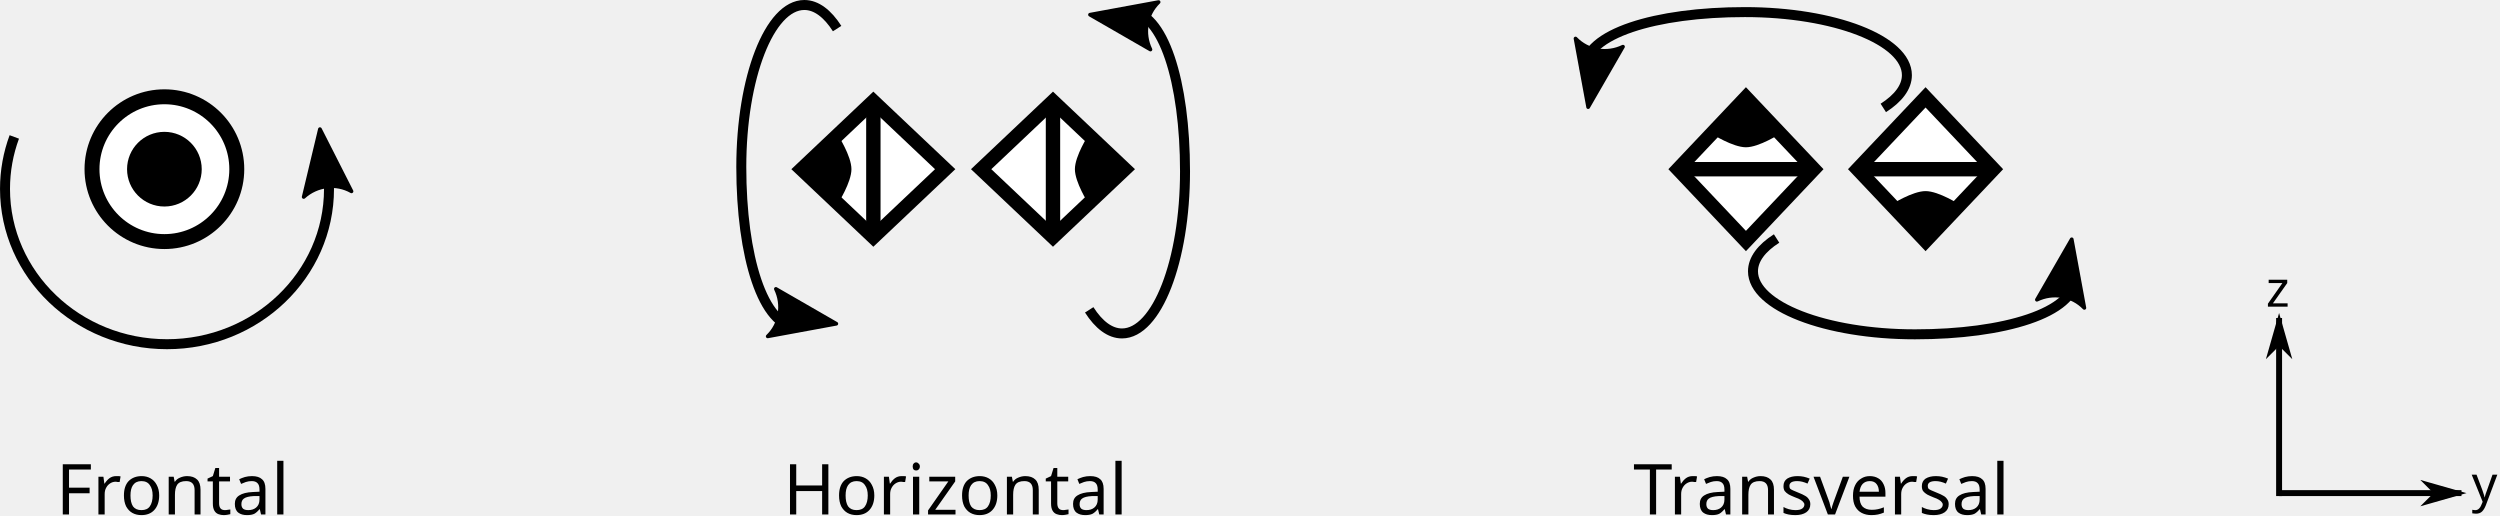
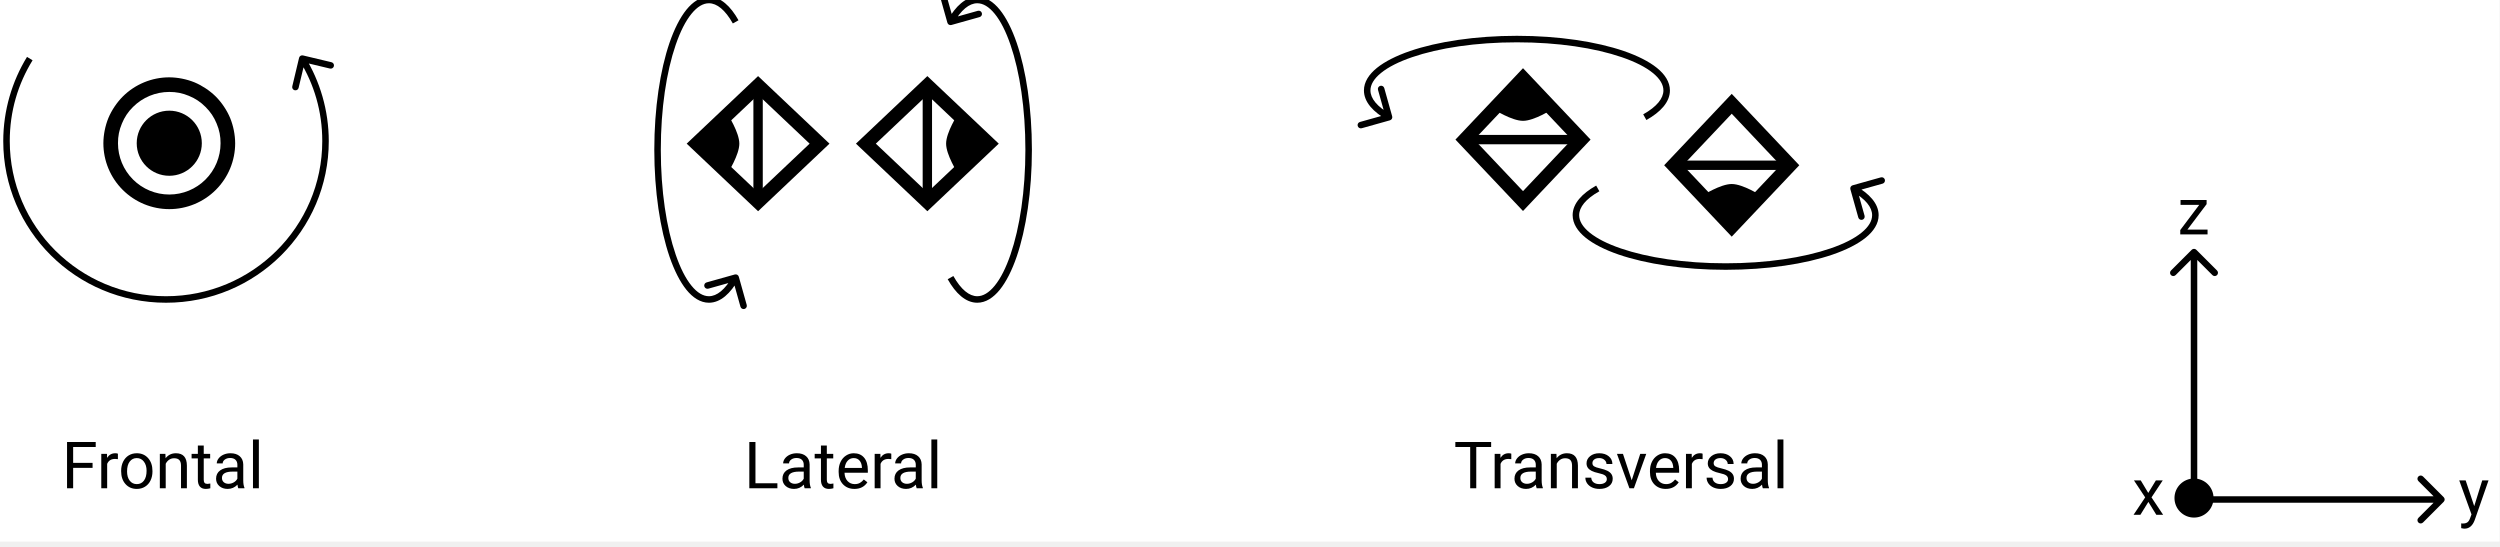
- <svg xmlns="http://www.w3.org/2000/svg" width="125.201mm" height="25.815mm" viewBox="0 0 125.201 25.815" version="1.1" id="svg12386">
-   <defs id="defs12380">
-     <marker orient="auto" refY="0" refX="0" id="marker23459" style="overflow:visible">
-       <path id="path23457" style="fill:#000000;fill-opacity:1;fill-rule:evenodd;stroke:#000000;stroke-width:0.625;stroke-linejoin:round;stroke-opacity:1" d="M 8.719,4.034 -2.207,0.016 8.719,-4.002 c -1.745,2.372 -1.735,5.617 -6e-7,8.035 z" transform="scale(0.6)" />
-     </marker>
-     <marker orient="auto" refY="0" refX="0" id="marker23141" style="overflow:visible">
-       <path id="path23139" style="fill:#000000;fill-opacity:1;fill-rule:evenodd;stroke:#000000;stroke-width:0.625;stroke-linejoin:round;stroke-opacity:1" d="M 8.719,4.034 -2.207,0.016 8.719,-4.002 c -1.745,2.372 -1.735,5.617 -6e-7,8.035 z" transform="scale(0.6)" />
-     </marker>
-     <marker style="overflow:visible" id="marker22309" refX="0" refY="0" orient="auto">
-       <path transform="scale(0.6)" d="M 8.719,4.034 -2.207,0.016 8.719,-4.002 c -1.745,2.372 -1.735,5.617 -6e-7,8.035 z" style="fill:#000000;fill-opacity:1;fill-rule:evenodd;stroke:#000000;stroke-width:0.625;stroke-linejoin:round;stroke-opacity:1" id="path22307" />
-     </marker>
-     <marker style="overflow:visible" id="marker21837" refX="0" refY="0" orient="auto">
-       <path transform="scale(0.6)" d="M 8.719,4.034 -2.207,0.016 8.719,-4.002 c -1.745,2.372 -1.735,5.617 -6e-7,8.035 z" style="fill:#000000;fill-opacity:1;fill-rule:evenodd;stroke:#000000;stroke-width:0.625;stroke-linejoin:round;stroke-opacity:1" id="path21835" />
-     </marker>
-     <marker style="overflow:visible" id="marker21604" refX="0" refY="0" orient="auto">
-       <path transform="scale(0.6)" d="M 8.719,4.034 -2.207,0.016 8.719,-4.002 c -1.745,2.372 -1.735,5.617 -6e-7,8.035 z" style="fill:#000000;fill-opacity:1;fill-rule:evenodd;stroke:#000000;stroke-width:0.625;stroke-linejoin:round;stroke-opacity:1" id="path21602" />
-     </marker>
-     <marker orient="auto" refY="0" refX="0" id="marker21204" style="overflow:visible">
-       <path id="path21202" style="fill:#000000;fill-opacity:1;fill-rule:evenodd;stroke:#000000;stroke-width:0.625;stroke-linejoin:round;stroke-opacity:1" d="M 8.719,4.034 -2.207,0.016 8.719,-4.002 c -1.745,2.372 -1.735,5.617 -6e-7,8.035 z" transform="scale(0.6)" />
-     </marker>
-     <marker orient="auto" refY="0" refX="0" id="Arrow2Mstart" style="overflow:visible">
-       <path id="path8603" style="fill:#000000;fill-opacity:1;fill-rule:evenodd;stroke:#000000;stroke-width:0.625;stroke-linejoin:round;stroke-opacity:1" d="M 8.719,4.034 -2.207,0.016 8.719,-4.002 c -1.745,2.372 -1.735,5.617 -6e-7,8.035 z" transform="scale(0.6)" />
-     </marker>
-     <marker orient="auto" refY="0" refX="0" id="Arrow1Lend" style="overflow:visible">
-       <path id="path8582" d="M 0,0 5,-5 -12.5,0 5,5 Z" style="fill:#000000;fill-opacity:1;fill-rule:evenodd;stroke:#000000;stroke-width:1pt;stroke-opacity:1" transform="matrix(-0.35,0,0,-0.35,-4.375,0)" />
-     </marker>
-     <marker style="overflow:visible" id="marker10592" refX="0" refY="0" orient="auto">
-       <path transform="matrix(-0.35,0,0,-0.35,-4.375,0)" style="fill:#000000;fill-opacity:1;fill-rule:evenodd;stroke:#000000;stroke-width:1pt;stroke-opacity:1" d="M 0,0 5,-5 -12.5,0 5,5 Z" id="path10590" />
-     </marker>
-   </defs>
-   <g id="layer1" transform="translate(-9.777943,-7.312759)">
-     <g id="g12085" transform="matrix(0.5951386,0,0,0.5951386,67.11817,-52.74996)">
-       <path id="path10263" d="M 95.436,142.666 V 127.684" style="fill:none;stroke:#000000;stroke-width:0.5;stroke-linecap:butt;stroke-linejoin:round;stroke-miterlimit:4;stroke-dasharray:none;stroke-opacity:1;marker-end:url(#Arrow1Lend)" />
-       <path style="fill:none;stroke:#000000;stroke-width:0.5;stroke-linecap:butt;stroke-linejoin:round;stroke-miterlimit:4;stroke-dasharray:none;stroke-opacity:1;marker-end:url(#marker10592)" d="M 95.436,142.417 H 110.782" id="path10588" />
-       <text id="text11970" y="126.725" x="94.325" style="font-style:normal;font-weight:normal;font-size:4.233px;line-height:1.25;font-family:sans-serif;letter-spacing:0px;word-spacing:0px;fill:#000000;fill-opacity:1;stroke:none;stroke-width:0.265" xml:space="preserve">
-         <tspan style="font-size:4.233px;stroke-width:0.265" y="126.725" x="94.325" id="tspan11968">z</tspan>
-       </text>
-       <text xml:space="preserve" style="font-style:normal;font-weight:normal;font-size:4.233px;line-height:1.25;font-family:sans-serif;letter-spacing:0px;word-spacing:0px;fill:#000000;fill-opacity:1;stroke:none;stroke-width:0.265" x="111.646" y="143.135" id="text11974">
-         <tspan id="tspan11972" x="111.646" y="143.135" style="font-size:4.233px;stroke-width:0.265">y</tspan>
-       </text>
-     </g>
-     <g id="g24994">
-       <g transform="translate(-4.669212,-10.58333)" id="g24905">
-         <g transform="matrix(-0.7478753,0,0,0.7478753,59.56372,14.07662)" id="g8507">
-           <path id="path8503" d="m 54.166,16.436 a 4.848,4.848 0 0 1 -4.848,4.848 4.848,4.848 0 0 1 -4.848,-4.848 4.848,4.848 0 0 1 4.848,-4.848 4.848,4.848 0 0 1 4.848,4.848 z" style="fill:#ffffff;stroke:#000000;stroke-width:1;stroke-miterlimit:4;stroke-dasharray:none" />
-           <circle cy="16.436" cx="49.318" id="circle8505" style="fill:#000000;stroke:none;stroke-width:0.156" r="2.5" />
+ <svg xmlns="http://www.w3.org/2000/svg" xmlns:xlink="http://www.w3.org/1999/xlink" width="384" height="84" viewBox="0 0 384 84" version="1.1">
+   <g id="Canvas" transform="translate(183 302)">
+     <clipPath id="clip-0" clip-rule="evenodd">
+       <path d="M -183 -302L 200.935 -302L 200.935 -218.808L -183 -218.808L -183 -302Z" fill="#FFFFFF" />
+     </clipPath>
+     <g id="actuators-orientation" clip-path="url(#clip-0)">
+       <path d="M -183 -302L 200.935 -302L 200.935 -218.808L -183 -218.808L -183 -302Z" fill="#FFFFFF" />
+       <g id="Axis">
+         <g id="z">
+           <use xlink:href="#path0_fill" transform="translate(150 -275)" />
        </g>
-         <path style="opacity:1;fill:none;stroke:#000000;stroke-width:0.5;stroke-linejoin:round;stroke-miterlimit:4;stroke-dasharray:none;stroke-dashoffset:0;marker-start:url(#Arrow2Mstart)" d="m 30.552,25.021 c 0.125,1.06 0.372,1.522 0.372,2.335 0,4.296 -3.633,7.778 -8.113,7.778 -4.481,0 -8.113,-3.483 -8.113,-7.778 0,-0.912 0.164,-1.788 0.465,-2.602" id="path17039" />
-       </g>
-       <text id="text24555" y="33.078" x="12.578" style="font-style:normal;font-weight:normal;font-size:3.528px;line-height:1.25;font-family:sans-serif;letter-spacing:0px;word-spacing:0px;fill:#000000;fill-opacity:1;stroke:none;stroke-width:0.265" xml:space="preserve">
-         <tspan style="font-size:3.528px;stroke-width:0.265" y="33.078" x="12.578" id="tspan24553">Frontal</tspan>
-       </text>
-     </g>
-     <g id="g25012" transform="translate(10.58333)">
-       <g transform="translate(-2.914855,-10.58333)" id="g24985">
-         <path id="path19470" d="m 43.339,34.001 c -0.465,-0.08 -1.062,-0.213 -1.275,0.278 -1.744,0 -2.83,-3.539 -2.83,-8.02 0,-4.481 1.413,-8.113 3.157,-8.113 0.601,0 1.163,0.432 1.642,1.182" style="opacity:1;fill:none;stroke:#000000;stroke-width:0.5;stroke-linejoin:round;stroke-miterlimit:4;stroke-dasharray:none;stroke-dashoffset:0;marker-start:url(#marker21204)" />
-         <g id="g24930">
-           <g id="g12189" transform="matrix(-1,0,0,1,94.04358,23.7082)">
-             <g transform="matrix(0.7194822,0,0,0.6806509,-11.45608,-14.22158)" style="fill:#ffffff;stroke-width:1;stroke-miterlimit:4;stroke-dasharray:none" id="g12185">
-               <rect style="fill:#ffffff;stroke:#000000;stroke-width:1;stroke-miterlimit:4;stroke-dasharray:none" id="rect12181" width="7.071" height="7.071" x="63.788" y="-35.782" transform="rotate(45)" />
-               <path style="fill:#ffffff;stroke:#000000;stroke-width:1;stroke-linecap:butt;stroke-linejoin:miter;stroke-miterlimit:4;stroke-dasharray:none;stroke-opacity:1" d="m 70.407,19.803 v 10" id="path12183" />
-             </g>
-             <path style="fill:#000000;stroke:none;stroke-width:0.906;stroke-miterlimit:4;stroke-dasharray:none" d="m 38.103,2.661 c 0,0.656 -0.665,1.698 -0.665,1.698 L 35.629,2.708 37.421,0.944 c 0,0 0.682,1.052 0.682,1.717 z" id="path12187" />
-           </g>
-           <g transform="translate(6.646905,23.7082)" id="g17021">
-             <g id="g17017" style="fill:#ffffff;stroke-width:1;stroke-miterlimit:4;stroke-dasharray:none" transform="matrix(0.7194822,0,0,0.6806509,-11.45608,-14.22158)">
-               <rect transform="rotate(45)" y="-35.782" x="63.788" height="7.071" width="7.071" id="rect17013" style="fill:#ffffff;stroke:#000000;stroke-width:1;stroke-miterlimit:4;stroke-dasharray:none" />
-               <path id="path17015" d="m 70.407,19.803 v 10" style="fill:#ffffff;stroke:#000000;stroke-width:1;stroke-linecap:butt;stroke-linejoin:miter;stroke-miterlimit:4;stroke-dasharray:none;stroke-opacity:1" />
-             </g>
-             <path id="path17019" d="m 38.103,2.661 c 0,0.656 -0.665,1.698 -0.665,1.698 L 35.629,2.708 37.421,0.944 c 0,0 0.682,1.052 0.682,1.717 z" style="fill:#000000;stroke:none;stroke-width:0.906;stroke-miterlimit:4;stroke-dasharray:none" />
-           </g>
-           <path id="path21833" d="m 57.351,18.74 c 0.465,0.08 1.062,0.213 1.275,-0.278 1.744,0 2.83,3.539 2.83,8.02 0,4.481 -1.413,8.113 -3.157,8.113 -0.601,0 -1.163,-0.432 -1.642,-1.182" style="opacity:1;fill:none;stroke:#000000;stroke-width:0.5;stroke-linejoin:round;stroke-miterlimit:4;stroke-dasharray:none;stroke-dashoffset:0;marker-start:url(#marker21837)" />
+         <g id="y">
+           <use xlink:href="#path1_fill" transform="translate(193.06 -231.931)" />
+         </g>
+         <g id="x">
+           <use xlink:href="#path2_fill" transform="translate(143.06 -231.931)" />
+         </g>
+         <g id="Arrow">
+           <use xlink:href="#path3_stroke" transform="matrix(-4.37114e-08 -1 1 -4.37114e-08 154 -225.278)" />
+         </g>
+         <g id="Ellipse 2">
+           <use xlink:href="#path4_fill" transform="translate(151 -228.5)" />
        </g>
      </g>
-       <text xml:space="preserve" style="font-style:normal;font-weight:normal;font-size:3.528px;line-height:1.25;font-family:sans-serif;letter-spacing:0px;word-spacing:0px;fill:#000000;fill-opacity:1;stroke:none;stroke-width:0.265" x="38.413" y="33.078" id="text24559">
-         <tspan id="tspan24557" x="38.413" y="33.078" style="font-size:3.528px;stroke-width:0.265">Horizontal</tspan>
-       </text>
-     </g>
-     <g id="g25030" transform="translate(24.34167)">
-       <g transform="translate(-4.459482,-10.58333)" id="g24970">
-         <path style="opacity:1;fill:none;stroke:#000000;stroke-width:0.5;stroke-linejoin:round;stroke-miterlimit:4;stroke-dasharray:none;stroke-dashoffset:0;marker-start:url(#marker22309)" d="m 69.539,22.607 c 0.08,-0.465 0.213,-1.062 -0.278,-1.275 0,-1.744 3.539,-2.83 8.02,-2.83 4.481,0 8.113,1.413 8.113,3.157 0,0.601 -0.432,1.163 -1.182,1.642" id="path22303" />
-         <g id="g24955">
-           <g transform="matrix(0,-1,-1,0,88.98942,65.56947)" id="g22291">
-             <g id="g22287" style="fill:#ffffff;stroke-width:1;stroke-miterlimit:4;stroke-dasharray:none" transform="matrix(0.7194822,0,0,0.6806509,-11.45608,-14.22158)">
-               <rect transform="rotate(45)" y="-35.782" x="63.788" height="7.071" width="7.071" id="rect22283" style="fill:#ffffff;stroke:#000000;stroke-width:1;stroke-miterlimit:4;stroke-dasharray:none" />
-               <path id="path22285" d="m 70.407,19.803 v 10" style="fill:#ffffff;stroke:#000000;stroke-width:1;stroke-linecap:butt;stroke-linejoin:miter;stroke-miterlimit:4;stroke-dasharray:none;stroke-opacity:1" />
-             </g>
-             <path id="path22289" d="m 38.103,2.661 c 0,0.656 -0.665,1.698 -0.665,1.698 L 35.629,2.708 37.421,0.944 c 0,0 0.682,1.052 0.682,1.717 z" style="fill:#000000;stroke:none;stroke-width:0.906;stroke-miterlimit:4;stroke-dasharray:none" />
+       <g id="Group">
+         <g id="CircleActuator">
+           <g id="outer">
+             <use xlink:href="#path5_fill" transform="matrix(0.747875 0 0 0.747875 -166 -289)" fill="#FFFFFF" />
+             <use xlink:href="#path6_stroke" transform="matrix(0.747875 0 0 0.747875 -166 -289)" />
          </g>
-           <g id="g22301" transform="rotate(90,46.41248,33.58111)">
-             <g transform="matrix(0.7194822,0,0,0.6806509,-11.45608,-14.22158)" style="fill:#ffffff;stroke-width:1;stroke-miterlimit:4;stroke-dasharray:none" id="g22297">
-               <rect style="fill:#ffffff;stroke:#000000;stroke-width:1;stroke-miterlimit:4;stroke-dasharray:none" id="rect22293" width="7.071" height="7.071" x="63.788" y="-35.782" transform="rotate(45)" />
-               <path style="fill:#ffffff;stroke:#000000;stroke-width:1;stroke-linecap:butt;stroke-linejoin:miter;stroke-miterlimit:4;stroke-dasharray:none;stroke-opacity:1" d="m 70.407,19.803 v 10" id="path22295" />
-             </g>
-             <path style="fill:#000000;stroke:none;stroke-width:0.906;stroke-miterlimit:4;stroke-dasharray:none" d="m 38.103,2.661 c 0,0.656 -0.665,1.698 -0.665,1.698 L 35.629,2.708 37.421,0.944 c 0,0 0.682,1.052 0.682,1.717 z" id="path22299" />
+           <g id="inner">
+             <use xlink:href="#path7_fill" transform="matrix(0.747875 0 0 0.747875 -162 -285)" />
          </g>
-           <path style="opacity:1;fill:none;stroke:#000000;stroke-width:0.5;stroke-linejoin:round;stroke-miterlimit:4;stroke-dasharray:none;stroke-dashoffset:0;marker-start:url(#marker23459)" d="m 93.541,30.534 c -0.08,0.465 -0.213,1.062 0.278,1.275 0,1.744 -3.539,2.83 -8.02,2.83 -4.481,0 -8.113,-1.413 -8.113,-3.157 0,-0.601 0.432,-1.163 1.182,-1.642" id="path23455" />
+         </g>
+         <g id="Ellipse">
+           <use xlink:href="#path8_stroke" transform="translate(-182 -293)" />
        </g>
      </g>
-       <text id="text24563" y="33.078" x="67.235" style="font-style:normal;font-weight:normal;font-size:3.528px;line-height:1.25;font-family:sans-serif;letter-spacing:0px;word-spacing:0px;fill:#000000;fill-opacity:1;stroke:none;stroke-width:0.265" xml:space="preserve">
-         <tspan style="font-size:3.528px;stroke-width:0.265" y="33.078" x="67.235" id="tspan24561">Transversal</tspan>
-       </text>
+       <g id="Group">
+         <g id="Diamond">
+           <g id="rect12135">
+             <use xlink:href="#path9_fill" transform="matrix(0.508701 0.48134 -0.508701 0.48134 -66.5583 -288.868)" fill="#FFFFFF" />
+             <use xlink:href="#path10_stroke" transform="matrix(0.508701 0.48134 -0.508701 0.48134 -66.5583 -288.868)" />
+           </g>
+           <g id="path12137">
+             <use xlink:href="#path11_fill" transform="matrix(0.719482 -3.14496e-08 2.97522e-08 0.680651 -66.5583 -288.868)" fill="#FFFFFF" />
+             <use xlink:href="#path12_stroke" transform="matrix(0.719482 -3.14496e-08 2.97522e-08 0.680651 -66.5583 -288.868)" />
+           </g>
+           <g id="path12141">
+             <use xlink:href="#path13_fill" transform="matrix(1 -4.37114e-08 4.37114e-08 1 -75.9326 -284.44)" />
+           </g>
+         </g>
+         <g id="Diamond">
+           <g id="rect12135">
+             <use xlink:href="#path9_fill" transform="matrix(-0.508701 0.48134 0.508701 0.48134 -40.5583 -288.868)" fill="#FFFFFF" />
+             <use xlink:href="#path10_stroke" transform="matrix(-0.508701 0.48134 0.508701 0.48134 -40.5583 -288.868)" />
+           </g>
+           <g id="path12137">
+             <use xlink:href="#path11_fill" transform="matrix(-0.719482 -3.14496e-08 -2.97522e-08 0.680651 -40.5583 -288.868)" fill="#FFFFFF" />
+             <use xlink:href="#path12_stroke" transform="matrix(-0.719482 -3.14496e-08 -2.97522e-08 0.680651 -40.5583 -288.868)" />
+           </g>
+           <g id="path12141">
+             <use xlink:href="#path13_fill" transform="matrix(-1 -4.37114e-08 -4.37114e-08 1 -31.184 -284.44)" />
+           </g>
+         </g>
+         <g id="Ellipse">
+           <use xlink:href="#path14_stroke" transform="matrix(6.12323e-17 -1 1 6.12323e-17 -37 -256)" />
+         </g>
+         <g id="Ellipse">
+           <use xlink:href="#path14_stroke" transform="matrix(6.12323e-17 1 -1 6.12323e-17 -70 -302)" />
+         </g>
+       </g>
+       <g id="Group">
+         <g id="Group">
+           <g id="Diamond">
+             <g id="rect12135">
+               <use xlink:href="#path9_fill" transform="matrix(-0.48134 -0.508701 -0.48134 0.508701 91.9261 -276.617)" fill="#FFFFFF" />
+               <use xlink:href="#path10_stroke" transform="matrix(-0.48134 -0.508701 -0.48134 0.508701 91.9261 -276.617)" />
+             </g>
+             <g id="path12137">
+               <use xlink:href="#path11_fill" transform="matrix(3.14496e-08 -0.719482 -0.680651 -2.97522e-08 91.9261 -276.617)" fill="#FFFFFF" />
+               <use xlink:href="#path12_stroke" transform="matrix(3.14496e-08 -0.719482 -0.680651 -2.97522e-08 91.9261 -276.617)" />
+             </g>
+             <g id="path12141">
+               <use xlink:href="#path13_fill" transform="matrix(4.37114e-08 -1 -1 -4.37114e-08 87.4984 -267.242)" />
+             </g>
+           </g>
+           <g id="Ellipse">
+             <use xlink:href="#path14_stroke" transform="matrix(1 6.61744e-24 -6.61744e-24 1 59.0583 -273.058)" />
+           </g>
+         </g>
+         <g id="Group">
+           <g id="Diamond">
+             <g id="rect12135">
+               <use xlink:href="#path9_fill" transform="matrix(-0.48134 0.508701 -0.48134 -0.508701 59.8678 -280.558)" fill="#FFFFFF" />
+               <use xlink:href="#path10_stroke" transform="matrix(-0.48134 0.508701 -0.48134 -0.508701 59.8678 -280.558)" />
+             </g>
+             <g id="path12137">
+               <use xlink:href="#path11_fill" transform="matrix(3.14496e-08 0.719482 -0.680651 2.97522e-08 59.8678 -280.558)" fill="#FFFFFF" />
+               <use xlink:href="#path12_stroke" transform="matrix(3.14496e-08 0.719482 -0.680651 2.97522e-08 59.8678 -280.558)" />
+             </g>
+             <g id="path12141">
+               <use xlink:href="#path13_fill" transform="matrix(4.37114e-08 1 -1 4.37114e-08 55.4401 -289.933)" />
+             </g>
+           </g>
+           <g id="Ellipse">
+             <use xlink:href="#path14_stroke" transform="matrix(-1 1.22465e-16 -1.22465e-16 -1 73 -284)" />
+           </g>
+         </g>
+       </g>
+       <g id="Frontal">
+         <use xlink:href="#path15_fill" transform="translate(-174 -236)" />
+       </g>
+       <g id="Lateral">
+         <use xlink:href="#path16_fill" transform="translate(-69 -236)" />
+       </g>
+       <g id="Transversal">
+         <use xlink:href="#path17_fill" transform="translate(40 -236)" />
+       </g>
    </g>
  </g>
+   <defs>
+     <path id="path0_fill" d="M 2.99 8.263L 6.081 8.263L 6.081 9L 1.887 9L 1.887 8.336L 4.802 4.464L 1.931 4.464L 1.931 3.717L 5.935 3.717L 5.935 4.356L 2.99 8.263Z" />
+     <path id="path1_fill" d="M 3.982 7.677L 5.212 3.717L 6.179 3.717L 4.055 9.815C 3.726 10.694 3.204 11.134 2.487 11.134L 2.317 11.119L 1.98 11.056L 1.98 10.323L 2.224 10.343C 2.53 10.343 2.767 10.281 2.937 10.157C 3.109 10.034 3.251 9.807 3.361 9.479L 3.562 8.941L 1.677 3.717L 2.663 3.717L 3.982 7.677Z" />
+     <path id="path2_fill" d="M 3.913 5.646L 5.085 3.717L 6.14 3.717L 4.411 6.329L 6.194 9L 5.149 9L 3.928 7.022L 2.707 9L 1.657 9L 3.44 6.329L 1.711 3.717L 2.756 3.717L 3.913 5.646Z" />
+     <path id="path3_stroke" d="M 0 0L 0 -0.5L -0.5 -0.5L -0.5 0L 0 0ZM 38.354 0.354C 38.549 0.158 38.549 -0.158 38.354 -0.354L 35.172 -3.536C 34.976 -3.731 34.66 -3.731 34.465 -3.536C 34.269 -3.34 34.269 -3.024 34.465 -2.828L 37.293 0L 34.465 2.828C 34.269 3.024 34.269 3.34 34.465 3.536C 34.66 3.731 34.976 3.731 35.172 3.536L 38.354 0.354ZM -0.354 38.354C -0.158 38.549 0.158 38.549 0.354 38.354L 3.536 35.172C 3.731 34.976 3.731 34.66 3.536 34.465C 3.34 34.269 3.024 34.269 2.828 34.465L 0 37.293L -2.828 34.465C -3.024 34.269 -3.34 34.269 -3.536 34.465C -3.731 34.66 -3.731 34.976 -3.536 35.172L -0.354 38.354ZM 0 0.5L 38 0.5L 38 -0.5L 0 -0.5L 0 0.5ZM -0.5 0L -0.5 38L 0.5 38L 0.5 0L -0.5 0Z" />
+     <path id="path4_fill" d="M 6 3C 6 4.657 4.657 6 3 6C 1.343 6 0 4.657 0 3C 0 1.343 1.343 0 3 0C 4.657 0 6 1.343 6 3Z" />
+     <path id="path5_fill" d="M 24.068 12.034C 24.068 15.226 22.8 18.287 20.544 20.544C 18.287 22.8 15.226 24.068 12.034 24.068C 8.842 24.068 5.782 22.8 3.525 20.544C 1.268 18.287 2.07785e-06 15.226 2.07785e-06 12.034C 2.07785e-06 10.454 0.311 8.889 0.916 7.429C 1.521 5.969 2.407 4.642 3.525 3.525C 5.782 1.268 8.842 -1.00605e-06 12.034 -1.00605e-06C 13.614 -1.00605e-06 15.179 0.311 16.639 0.916C 18.099 1.521 19.426 2.407 20.544 3.525C 21.661 4.642 22.547 5.969 23.152 7.429C 23.757 8.889 24.068 10.454 24.068 12.034L 24.068 12.034Z" />
+     <path id="path6_stroke" d="M 12.034 24.068L 12.034 22.568L 12.034 24.068ZM 2.07785e-06 12.034L -1.5 12.034L 2.07785e-06 12.034ZM 12.034 -1.00605e-06L 12.034 1.5L 12.034 -1.00605e-06ZM 22.568 12.034C 22.568 14.828 21.458 17.507 19.483 19.483L 21.604 21.604C 24.142 19.066 25.568 15.624 25.568 12.034L 22.568 12.034ZM 19.483 19.483C 17.507 21.458 14.828 22.568 12.034 22.568L 12.034 25.568C 15.624 25.568 19.066 24.142 21.604 21.604L 19.483 19.483ZM 12.034 22.568C 9.24 22.568 6.561 21.458 4.585 19.483L 2.464 21.604C 5.002 24.142 8.445 25.568 12.034 25.568L 12.034 22.568ZM 4.585 19.483C 2.61 17.507 1.5 14.828 1.5 12.034L -1.5 12.034C -1.5 15.624 -0.074 19.066 2.464 21.604L 4.585 19.483ZM 1.5 12.034C 1.493 10.601 1.747 9.324 2.302 8.003L -0.47 6.855C -1.124 8.453 -1.493 10.307 -1.5 12.034L 1.5 12.034ZM 2.302 8.003C 2.844 6.676 3.567 5.594 4.585 4.585L 2.464 2.464C 1.248 3.691 0.198 5.262 -0.47 6.855L 2.302 8.003ZM 4.585 4.585C 6.561 2.61 9.24 1.5 12.034 1.5L 12.034 -1.5C 8.445 -1.5 5.002 -0.074 2.464 2.464L 4.585 4.585ZM 12.034 1.5C 13.467 1.493 14.744 1.747 16.065 2.302L 17.213 -0.47C 15.615 -1.124 13.761 -1.493 12.034 -1.5L 12.034 1.5ZM 16.065 2.302C 17.392 2.844 18.474 3.567 19.483 4.585L 21.604 2.464C 20.378 1.248 18.806 0.198 17.213 -0.47L 16.065 2.302ZM 19.483 4.585C 20.501 5.594 21.224 6.676 21.766 8.003L 24.538 6.855C 23.87 5.262 22.82 3.691 21.604 2.464L 19.483 4.585ZM 21.766 8.003C 22.322 9.324 22.575 10.601 22.568 12.034L 25.568 12.034C 25.561 10.307 25.192 8.453 24.538 6.855L 21.766 8.003Z" />
+     <path id="path7_fill" d="M 6.686 13.371C 10.378 13.371 13.371 10.378 13.371 6.686C 13.371 2.993 10.378 0 6.686 0C 2.993 0 0 2.993 0 6.686C 0 10.378 2.993 13.371 6.686 13.371Z" />
+     <path id="path8_stroke" d="M 45.539 -0.486C 45.27 -0.55 45.001 -0.385 44.937 -0.116L 43.893 4.261C 43.829 4.53 43.995 4.8 44.264 4.864C 44.532 4.928 44.802 4.762 44.866 4.493L 45.794 0.602L 49.684 1.53C 49.953 1.594 50.223 1.428 50.287 1.159C 50.351 0.891 50.185 0.621 49.916 0.557L 45.539 -0.486ZM 48.5 12.667C 48.5 25.826 37.758 36.5 24.5 36.5L 24.5 37.5C 38.304 37.5 49.5 26.385 49.5 12.667L 48.5 12.667ZM 24.5 36.5C 11.242 36.5 0.5 25.826 0.5 12.667L -0.5 12.667C -0.5 26.385 10.696 37.5 24.5 37.5L 24.5 36.5ZM 44.997 0.262C 47.236 3.895 48.505 8.099 48.5 12.667L 49.5 12.667C 49.495 7.954 48.148 3.485 45.849 -0.262L 44.997 0.262ZM 0.5 12.667C 0.495 8.099 1.764 3.895 4.003 0.262L 3.151 -0.262C 0.852 3.485 -0.495 7.954 -0.5 12.667L 0.5 12.667Z" />
+     <path id="path9_fill" d="M 18.56 0L 0 0L 0 18.56L 18.56 18.56L 18.56 0Z" />
+     <path id="path10_stroke" d="M 0 0L 0 -1.5L -1.5 -1.5L -1.5 0L 0 0ZM 18.56 0L 20.06 0L 20.06 -1.5L 18.56 -1.5L 18.56 0ZM 18.56 18.56L 18.56 20.06L 20.06 20.06L 20.06 18.56L 18.56 18.56ZM 0 18.56L -1.5 18.56L -1.5 20.06L 0 20.06L 0 18.56ZM 0 1.5L 18.56 1.5L 18.56 -1.5L 0 -1.5L 0 1.5ZM 17.06 0L 17.06 18.56L 20.06 18.56L 20.06 0L 17.06 0ZM 18.56 17.06L 0 17.06L 0 20.06L 18.56 20.06L 18.56 17.06ZM 1.5 18.56L 1.5 0L -1.5 0L -1.5 18.56L 1.5 18.56Z" />
+     <path id="path11_fill" d="M -3.38965e-06 -2.17712e-06L -3.38965e-06 26.251Z" />
+     <path id="path12_stroke" d="M -1 -2.17712e-06L -1 26.251L 1 26.251L 1 -2.17712e-06L -1 -2.17712e-06Z" />
+     <path id="path13_fill" d="M 6.494 4.506C 6.494 6.227 4.748 8.964 4.748 8.964L -2.43812e-06 4.629L 4.703 -1.95469e-08C 4.703 -1.95469e-08 6.494 2.761 6.494 4.506Z" />
+     <path id="path14_stroke" d="M 42.507 -0.481C 42.241 -0.407 42.086 -0.131 42.161 0.135L 43.377 4.468C 43.451 4.734 43.727 4.889 43.993 4.814C 44.259 4.739 44.414 4.463 44.339 4.198L 43.258 0.346L 47.11 -0.734C 47.376 -0.809 47.531 -1.085 47.456 -1.351C 47.381 -1.617 47.105 -1.772 46.84 -1.697L 42.507 -0.481ZM 45.5 4.108C 45.5 4.985 44.983 5.895 43.877 6.792C 42.757 7.704 41.15 8.514 39.101 9.216C 34.982 10.631 29.313 11.502 23 11.5L 23 12.5C 29.389 12.498 35.221 11.602 39.426 10.162C 41.539 9.435 43.3 8.544 44.508 7.568C 45.73 6.577 46.5 5.41 46.5 4.108L 45.5 4.108ZM 23 11.5C 16.687 11.502 11.018 10.631 6.899 9.216C 4.85 8.514 3.243 7.704 2.122 6.792C 1.017 5.895 0.5 4.985 0.5 4.108L -0.5 4.108C -0.5 5.41 0.27 6.577 1.492 7.568C 2.7 8.544 4.461 9.435 6.574 10.162C 10.779 11.602 16.611 12.498 23 12.5L 23 11.5ZM 42.397 0.436C 44.495 1.615 45.5 2.892 45.5 4.108L 46.5 4.108C 46.5 2.314 45.049 0.779 42.887 -0.436L 42.397 0.436ZM 0.5 4.108C 0.5 2.892 1.505 1.615 3.603 0.436L 3.113 -0.436C 0.951 0.779 -0.5 2.314 -0.5 4.108L 0.5 4.108Z" />
+     <path id="path15_fill" d="M 5.219 5.86L 2.235 5.86L 2.235 9L 1.298 9L 1.298 1.891L 5.702 1.891L 5.702 2.662L 2.235 2.662L 2.235 5.094L 5.219 5.094L 5.219 5.86ZM 9.11 4.527C 8.974 4.505 8.826 4.493 8.666 4.493C 8.074 4.493 7.672 4.745 7.46 5.25L 7.46 9L 6.557 9L 6.557 3.717L 7.436 3.717L 7.45 4.327C 7.746 3.855 8.166 3.619 8.71 3.619C 8.886 3.619 9.019 3.642 9.11 3.688L 9.11 4.527ZM 9.608 6.31C 9.608 5.792 9.709 5.327 9.911 4.913C 10.116 4.5 10.399 4.181 10.761 3.956C 11.125 3.731 11.54 3.619 12.006 3.619C 12.725 3.619 13.306 3.868 13.749 4.366C 14.195 4.864 14.418 5.527 14.418 6.354L 14.418 6.417C 14.418 6.931 14.319 7.394 14.12 7.804C 13.925 8.211 13.643 8.528 13.275 8.756C 12.911 8.984 12.491 9.098 12.016 9.098C 11.3 9.098 10.718 8.849 10.273 8.351C 9.83 7.853 9.608 7.193 9.608 6.373L 9.608 6.31ZM 10.517 6.417C 10.517 7.003 10.652 7.473 10.922 7.828C 11.195 8.183 11.56 8.36 12.016 8.36C 12.475 8.36 12.839 8.181 13.109 7.823C 13.38 7.462 13.515 6.957 13.515 6.31C 13.515 5.73 13.376 5.261 13.1 4.903C 12.826 4.542 12.462 4.361 12.006 4.361C 11.56 4.361 11.2 4.539 10.927 4.894C 10.653 5.248 10.517 5.756 10.517 6.417ZM 16.405 3.717L 16.435 4.381C 16.838 3.873 17.366 3.619 18.017 3.619C 19.133 3.619 19.696 4.249 19.706 5.509L 19.706 9L 18.803 9L 18.803 5.504C 18.799 5.123 18.712 4.841 18.539 4.659C 18.37 4.477 18.105 4.386 17.743 4.386C 17.45 4.386 17.193 4.464 16.972 4.62C 16.75 4.776 16.578 4.981 16.454 5.235L 16.454 9L 15.551 9L 15.551 3.717L 16.405 3.717ZM 22.294 2.438L 22.294 3.717L 23.28 3.717L 23.28 4.415L 22.294 4.415L 22.294 7.691C 22.294 7.903 22.338 8.062 22.426 8.17C 22.514 8.274 22.663 8.326 22.875 8.326C 22.979 8.326 23.122 8.307 23.305 8.268L 23.305 9C 23.067 9.065 22.836 9.098 22.611 9.098C 22.208 9.098 21.903 8.976 21.698 8.731C 21.493 8.487 21.391 8.141 21.391 7.691L 21.391 4.415L 20.429 4.415L 20.429 3.717L 21.391 3.717L 21.391 2.438L 22.294 2.438ZM 27.602 9C 27.549 8.896 27.507 8.71 27.475 8.443C 27.055 8.88 26.553 9.098 25.971 9.098C 25.45 9.098 25.022 8.951 24.686 8.658C 24.355 8.362 24.189 7.988 24.189 7.535C 24.189 6.985 24.397 6.559 24.814 6.256C 25.233 5.95 25.823 5.797 26.581 5.797L 27.46 5.797L 27.46 5.382C 27.46 5.066 27.366 4.815 27.177 4.63C 26.988 4.441 26.71 4.347 26.342 4.347C 26.02 4.347 25.749 4.428 25.531 4.591C 25.313 4.754 25.204 4.951 25.204 5.182L 24.296 5.182C 24.296 4.918 24.389 4.664 24.574 4.42C 24.763 4.173 25.017 3.977 25.336 3.834C 25.658 3.691 26.011 3.619 26.395 3.619C 27.004 3.619 27.481 3.772 27.826 4.078C 28.171 4.381 28.35 4.799 28.363 5.333L 28.363 7.765C 28.363 8.25 28.425 8.635 28.549 8.922L 28.549 9L 27.602 9ZM 26.102 8.312C 26.386 8.312 26.654 8.238 26.908 8.092C 27.162 7.945 27.346 7.755 27.46 7.521L 27.46 6.437L 26.752 6.437C 25.645 6.437 25.092 6.76 25.092 7.408C 25.092 7.691 25.186 7.913 25.375 8.072C 25.564 8.232 25.806 8.312 26.102 8.312ZM 30.761 9L 29.857 9L 29.857 1.5L 30.761 1.5L 30.761 9Z" />
+     <path id="path16_fill" d="M 2.038 8.233L 5.407 8.233L 5.407 9L 1.096 9L 1.096 1.891L 2.038 1.891L 2.038 8.233ZM 9.597 9C 9.545 8.896 9.502 8.71 9.47 8.443C 9.05 8.88 8.549 9.098 7.966 9.098C 7.445 9.098 7.017 8.951 6.682 8.658C 6.35 8.362 6.184 7.988 6.184 7.535C 6.184 6.985 6.392 6.559 6.809 6.256C 7.229 5.95 7.818 5.797 8.576 5.797L 9.455 5.797L 9.455 5.382C 9.455 5.066 9.361 4.815 9.172 4.63C 8.983 4.441 8.705 4.347 8.337 4.347C 8.015 4.347 7.744 4.428 7.526 4.591C 7.308 4.754 7.199 4.951 7.199 5.182L 6.291 5.182C 6.291 4.918 6.384 4.664 6.569 4.42C 6.758 4.173 7.012 3.977 7.331 3.834C 7.653 3.691 8.007 3.619 8.391 3.619C 8.999 3.619 9.476 3.772 9.821 4.078C 10.166 4.381 10.345 4.799 10.358 5.333L 10.358 7.765C 10.358 8.25 10.42 8.635 10.544 8.922L 10.544 9L 9.597 9ZM 8.098 8.312C 8.381 8.312 8.649 8.238 8.903 8.092C 9.157 7.945 9.341 7.755 9.455 7.521L 9.455 6.437L 8.747 6.437C 7.64 6.437 7.087 6.76 7.087 7.408C 7.087 7.691 7.181 7.913 7.37 8.072C 7.559 8.232 7.801 8.312 8.098 8.312ZM 13 2.438L 13 3.717L 13.986 3.717L 13.986 4.415L 13 4.415L 13 7.691C 13 7.903 13.044 8.062 13.132 8.17C 13.22 8.274 13.37 8.326 13.581 8.326C 13.685 8.326 13.829 8.307 14.011 8.268L 14.011 9C 13.773 9.065 13.542 9.098 13.317 9.098C 12.914 9.098 12.609 8.976 12.404 8.731C 12.199 8.487 12.097 8.141 12.097 7.691L 12.097 4.415L 11.135 4.415L 11.135 3.717L 12.097 3.717L 12.097 2.438L 13 2.438ZM 17.238 9.098C 16.522 9.098 15.94 8.863 15.49 8.395C 15.041 7.923 14.816 7.293 14.816 6.505L 14.816 6.339C 14.816 5.815 14.916 5.348 15.114 4.938C 15.316 4.524 15.596 4.202 15.954 3.971C 16.315 3.736 16.706 3.619 17.126 3.619C 17.813 3.619 18.347 3.845 18.727 4.298C 19.108 4.75 19.299 5.398 19.299 6.241L 19.299 6.617L 15.72 6.617C 15.733 7.138 15.884 7.56 16.174 7.882C 16.467 8.201 16.838 8.36 17.287 8.36C 17.606 8.36 17.876 8.295 18.098 8.165C 18.319 8.035 18.513 7.862 18.679 7.647L 19.23 8.077C 18.788 8.757 18.124 9.098 17.238 9.098ZM 17.126 4.361C 16.761 4.361 16.455 4.495 16.208 4.762C 15.961 5.025 15.808 5.396 15.749 5.875L 18.395 5.875L 18.395 5.807C 18.369 5.348 18.246 4.993 18.024 4.742C 17.803 4.488 17.504 4.361 17.126 4.361ZM 22.902 4.527C 22.766 4.505 22.617 4.493 22.458 4.493C 21.866 4.493 21.463 4.745 21.252 5.25L 21.252 9L 20.349 9L 20.349 3.717L 21.227 3.717L 21.242 4.327C 21.538 3.855 21.958 3.619 22.502 3.619C 22.678 3.619 22.811 3.642 22.902 3.688L 22.902 4.527ZM 26.804 9C 26.752 8.896 26.709 8.71 26.677 8.443C 26.257 8.88 25.756 9.098 25.173 9.098C 24.652 9.098 24.224 8.951 23.889 8.658C 23.557 8.362 23.391 7.988 23.391 7.535C 23.391 6.985 23.599 6.559 24.016 6.256C 24.436 5.95 25.025 5.797 25.783 5.797L 26.662 5.797L 26.662 5.382C 26.662 5.066 26.568 4.815 26.379 4.63C 26.19 4.441 25.912 4.347 25.544 4.347C 25.222 4.347 24.951 4.428 24.733 4.591C 24.515 4.754 24.406 4.951 24.406 5.182L 23.498 5.182C 23.498 4.918 23.591 4.664 23.776 4.42C 23.965 4.173 24.219 3.977 24.538 3.834C 24.86 3.691 25.213 3.619 25.598 3.619C 26.206 3.619 26.683 3.772 27.028 4.078C 27.373 4.381 27.552 4.799 27.565 5.333L 27.565 7.765C 27.565 8.25 27.627 8.635 27.751 8.922L 27.751 9L 26.804 9ZM 25.305 8.312C 25.588 8.312 25.856 8.238 26.11 8.092C 26.364 7.945 26.548 7.755 26.662 7.521L 26.662 6.437L 25.954 6.437C 24.847 6.437 24.294 6.76 24.294 7.408C 24.294 7.691 24.388 7.913 24.577 8.072C 24.766 8.232 25.009 8.312 25.305 8.312ZM 29.963 9L 29.06 9L 29.06 1.5L 29.963 1.5L 29.963 9Z" />
+     <path id="path17_fill" d="M 6.039 2.662L 3.754 2.662L 3.754 9L 2.821 9L 2.821 2.662L 0.541 2.662L 0.541 1.891L 6.039 1.891L 6.039 2.662ZM 9.135 4.527C 8.998 4.505 8.85 4.493 8.69 4.493C 8.098 4.493 7.696 4.745 7.484 5.25L 7.484 9L 6.581 9L 6.581 3.717L 7.46 3.717L 7.475 4.327C 7.771 3.855 8.191 3.619 8.734 3.619C 8.91 3.619 9.044 3.642 9.135 3.688L 9.135 4.527ZM 13.036 9C 12.984 8.896 12.942 8.71 12.909 8.443C 12.489 8.88 11.988 9.098 11.405 9.098C 10.884 9.098 10.456 8.951 10.121 8.658C 9.789 8.362 9.623 7.988 9.623 7.535C 9.623 6.985 9.831 6.559 10.248 6.256C 10.668 5.95 11.257 5.797 12.016 5.797L 12.895 5.797L 12.895 5.382C 12.895 5.066 12.8 4.815 12.611 4.63C 12.422 4.441 12.144 4.347 11.776 4.347C 11.454 4.347 11.184 4.428 10.966 4.591C 10.748 4.754 10.639 4.951 10.639 5.182L 9.73 5.182C 9.73 4.918 9.823 4.664 10.009 4.42C 10.198 4.173 10.451 3.977 10.771 3.834C 11.093 3.691 11.446 3.619 11.83 3.619C 12.439 3.619 12.916 3.772 13.261 4.078C 13.606 4.381 13.785 4.799 13.798 5.333L 13.798 7.765C 13.798 8.25 13.86 8.635 13.983 8.922L 13.983 9L 13.036 9ZM 11.537 8.312C 11.82 8.312 12.089 8.238 12.343 8.092C 12.597 7.945 12.781 7.755 12.895 7.521L 12.895 6.437L 12.187 6.437C 11.08 6.437 10.526 6.76 10.526 7.408C 10.526 7.691 10.621 7.913 10.81 8.072C 10.998 8.232 11.241 8.312 11.537 8.312ZM 16.068 3.717L 16.098 4.381C 16.501 3.873 17.029 3.619 17.68 3.619C 18.796 3.619 19.359 4.249 19.369 5.509L 19.369 9L 18.466 9L 18.466 5.504C 18.463 5.123 18.375 4.841 18.202 4.659C 18.033 4.477 17.768 4.386 17.406 4.386C 17.113 4.386 16.856 4.464 16.635 4.62C 16.413 4.776 16.241 4.981 16.117 5.235L 16.117 9L 15.214 9L 15.214 3.717L 16.068 3.717ZM 23.808 7.599C 23.808 7.354 23.715 7.166 23.529 7.032C 23.347 6.896 23.026 6.778 22.567 6.681C 22.112 6.583 21.749 6.466 21.479 6.329C 21.212 6.192 21.013 6.03 20.883 5.841C 20.756 5.652 20.692 5.427 20.692 5.167C 20.692 4.734 20.875 4.368 21.239 4.068C 21.607 3.769 22.076 3.619 22.645 3.619C 23.244 3.619 23.73 3.774 24.101 4.083C 24.475 4.392 24.662 4.788 24.662 5.27L 23.754 5.27C 23.754 5.022 23.648 4.809 23.436 4.63C 23.228 4.451 22.965 4.361 22.645 4.361C 22.317 4.361 22.06 4.433 21.874 4.576C 21.689 4.719 21.596 4.907 21.596 5.138C 21.596 5.356 21.682 5.52 21.855 5.631C 22.027 5.742 22.338 5.847 22.787 5.948C 23.24 6.049 23.606 6.17 23.886 6.31C 24.166 6.45 24.372 6.619 24.506 6.817C 24.643 7.013 24.711 7.252 24.711 7.535C 24.711 8.007 24.522 8.386 24.145 8.673C 23.767 8.956 23.277 9.098 22.675 9.098C 22.252 9.098 21.877 9.023 21.552 8.873C 21.226 8.723 20.971 8.515 20.785 8.248C 20.603 7.978 20.512 7.687 20.512 7.374L 21.415 7.374C 21.431 7.677 21.552 7.918 21.776 8.097C 22.004 8.272 22.304 8.36 22.675 8.36C 23.017 8.36 23.29 8.292 23.495 8.155C 23.703 8.015 23.808 7.83 23.808 7.599ZM 27.631 7.774L 28.939 3.717L 29.862 3.717L 27.968 9L 27.279 9L 25.365 3.717L 26.288 3.717L 27.631 7.774ZM 32.855 9.098C 32.139 9.098 31.557 8.863 31.107 8.395C 30.658 7.923 30.434 7.293 30.434 6.505L 30.434 6.339C 30.434 5.815 30.533 5.348 30.731 4.938C 30.933 4.524 31.213 4.202 31.571 3.971C 31.933 3.736 32.323 3.619 32.743 3.619C 33.43 3.619 33.964 3.845 34.345 4.298C 34.726 4.75 34.916 5.398 34.916 6.241L 34.916 6.617L 31.337 6.617C 31.35 7.138 31.501 7.56 31.791 7.882C 32.084 8.201 32.455 8.36 32.904 8.36C 33.223 8.36 33.493 8.295 33.715 8.165C 33.936 8.035 34.13 7.862 34.296 7.647L 34.848 8.077C 34.405 8.757 33.741 9.098 32.855 9.098ZM 32.743 4.361C 32.379 4.361 32.073 4.495 31.825 4.762C 31.578 5.025 31.425 5.396 31.366 5.875L 34.013 5.875L 34.013 5.807C 33.987 5.348 33.863 4.993 33.642 4.742C 33.42 4.488 33.121 4.361 32.743 4.361ZM 38.52 4.527C 38.383 4.505 38.235 4.493 38.075 4.493C 37.483 4.493 37.081 4.745 36.869 5.25L 36.869 9L 35.966 9L 35.966 3.717L 36.845 3.717L 36.859 4.327C 37.156 3.855 37.575 3.619 38.119 3.619C 38.295 3.619 38.428 3.642 38.52 3.688L 38.52 4.527ZM 42.431 7.599C 42.431 7.354 42.338 7.166 42.152 7.032C 41.97 6.896 41.649 6.778 41.19 6.681C 40.735 6.583 40.372 6.466 40.102 6.329C 39.835 6.192 39.636 6.03 39.506 5.841C 39.379 5.652 39.315 5.427 39.315 5.167C 39.315 4.734 39.498 4.368 39.862 4.068C 40.23 3.769 40.699 3.619 41.269 3.619C 41.867 3.619 42.352 3.774 42.724 4.083C 43.098 4.392 43.285 4.788 43.285 5.27L 42.377 5.27C 42.377 5.022 42.271 4.809 42.06 4.63C 41.851 4.451 41.588 4.361 41.269 4.361C 40.94 4.361 40.683 4.433 40.497 4.576C 40.312 4.719 40.219 4.907 40.219 5.138C 40.219 5.356 40.305 5.52 40.477 5.631C 40.65 5.742 40.961 5.847 41.41 5.948C 41.863 6.049 42.229 6.17 42.509 6.31C 42.789 6.45 42.995 6.619 43.129 6.817C 43.266 7.013 43.334 7.252 43.334 7.535C 43.334 8.007 43.145 8.386 42.768 8.673C 42.39 8.956 41.9 9.098 41.298 9.098C 40.875 9.098 40.5 9.023 40.175 8.873C 39.849 8.723 39.594 8.515 39.408 8.248C 39.226 7.978 39.135 7.687 39.135 7.374L 40.038 7.374C 40.054 7.677 40.175 7.918 40.399 8.097C 40.627 8.272 40.927 8.36 41.298 8.36C 41.64 8.36 41.913 8.292 42.118 8.155C 42.327 8.015 42.431 7.83 42.431 7.599ZM 47.773 9C 47.72 8.896 47.678 8.71 47.645 8.443C 47.226 8.88 46.724 9.098 46.142 9.098C 45.621 9.098 45.193 8.951 44.857 8.658C 44.525 8.362 44.359 7.988 44.359 7.535C 44.359 6.985 44.568 6.559 44.984 6.256C 45.404 5.95 45.993 5.797 46.752 5.797L 47.631 5.797L 47.631 5.382C 47.631 5.066 47.536 4.815 47.348 4.63C 47.159 4.441 46.88 4.347 46.513 4.347C 46.19 4.347 45.92 4.428 45.702 4.591C 45.484 4.754 45.375 4.951 45.375 5.182L 44.467 5.182C 44.467 4.918 44.56 4.664 44.745 4.42C 44.934 4.173 45.188 3.977 45.507 3.834C 45.829 3.691 46.182 3.619 46.566 3.619C 47.175 3.619 47.652 3.772 47.997 4.078C 48.342 4.381 48.521 4.799 48.534 5.333L 48.534 7.765C 48.534 8.25 48.596 8.635 48.72 8.922L 48.72 9L 47.773 9ZM 46.273 8.312C 46.557 8.312 46.825 8.238 47.079 8.092C 47.333 7.945 47.517 7.755 47.631 7.521L 47.631 6.437L 46.923 6.437C 45.816 6.437 45.263 6.76 45.263 7.408C 45.263 7.691 45.357 7.913 45.546 8.072C 45.735 8.232 45.977 8.312 46.273 8.312ZM 50.932 9L 50.028 9L 50.028 1.5L 50.932 1.5L 50.932 9Z" />
+   </defs>
</svg>
